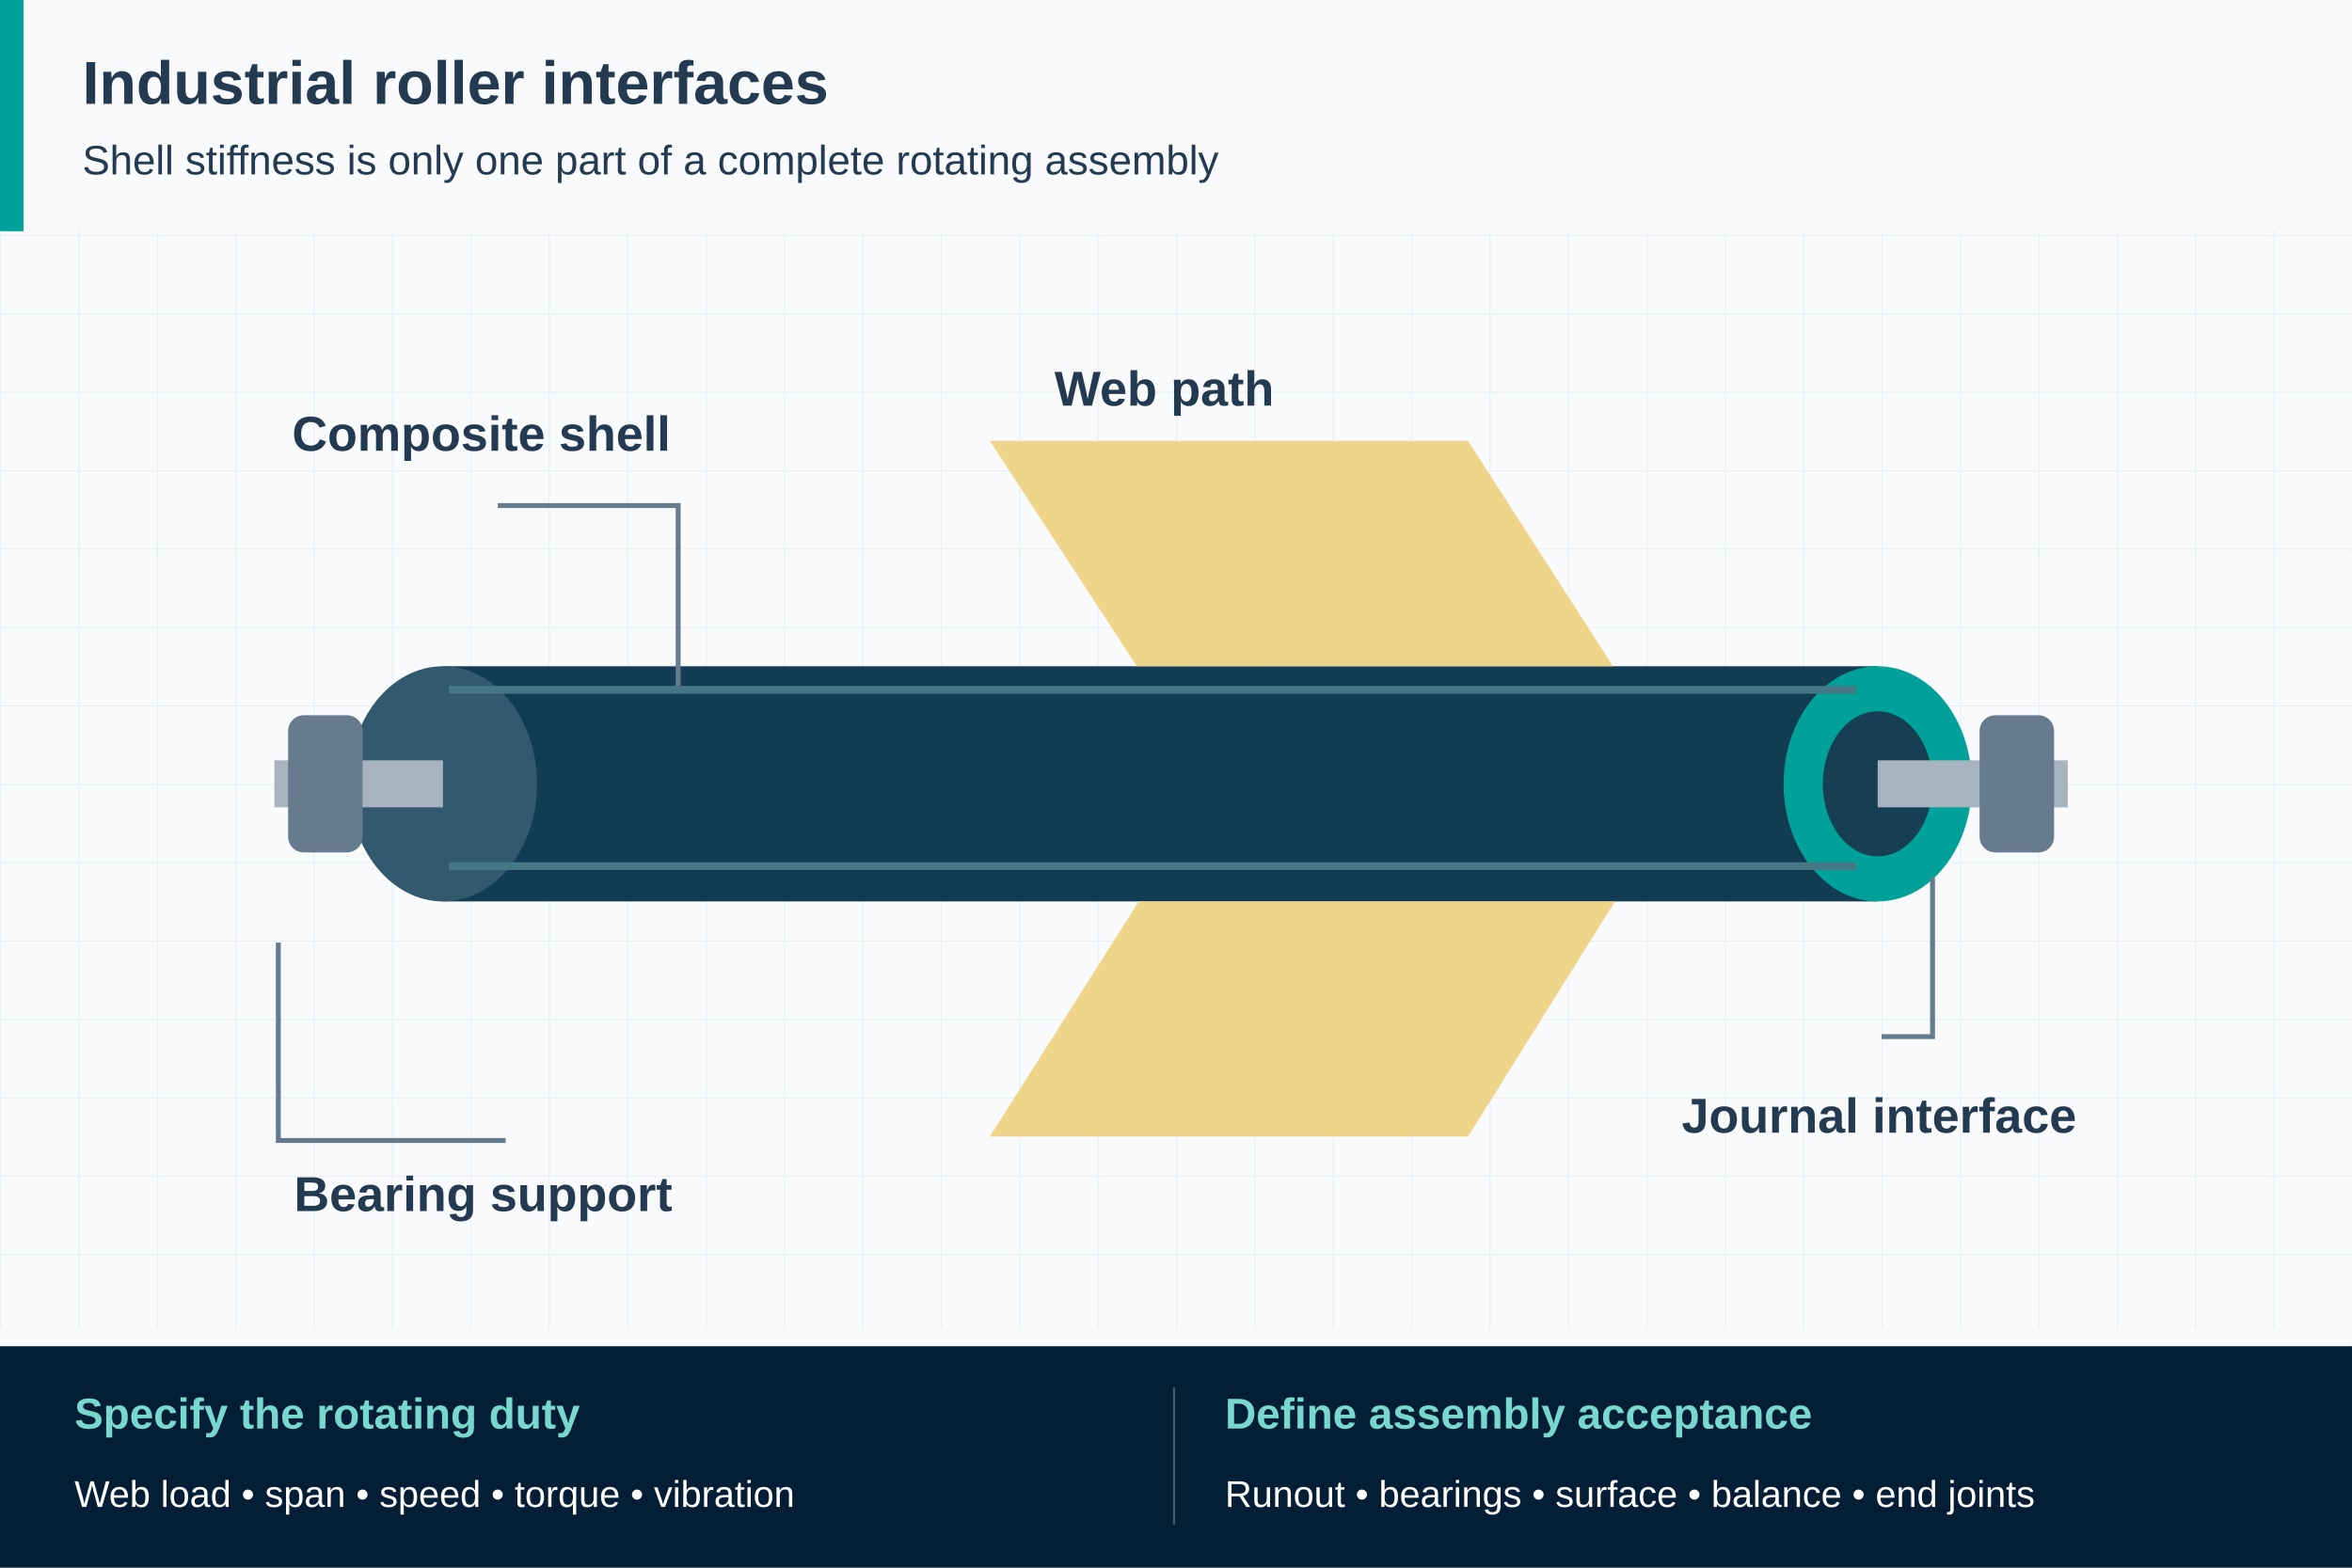
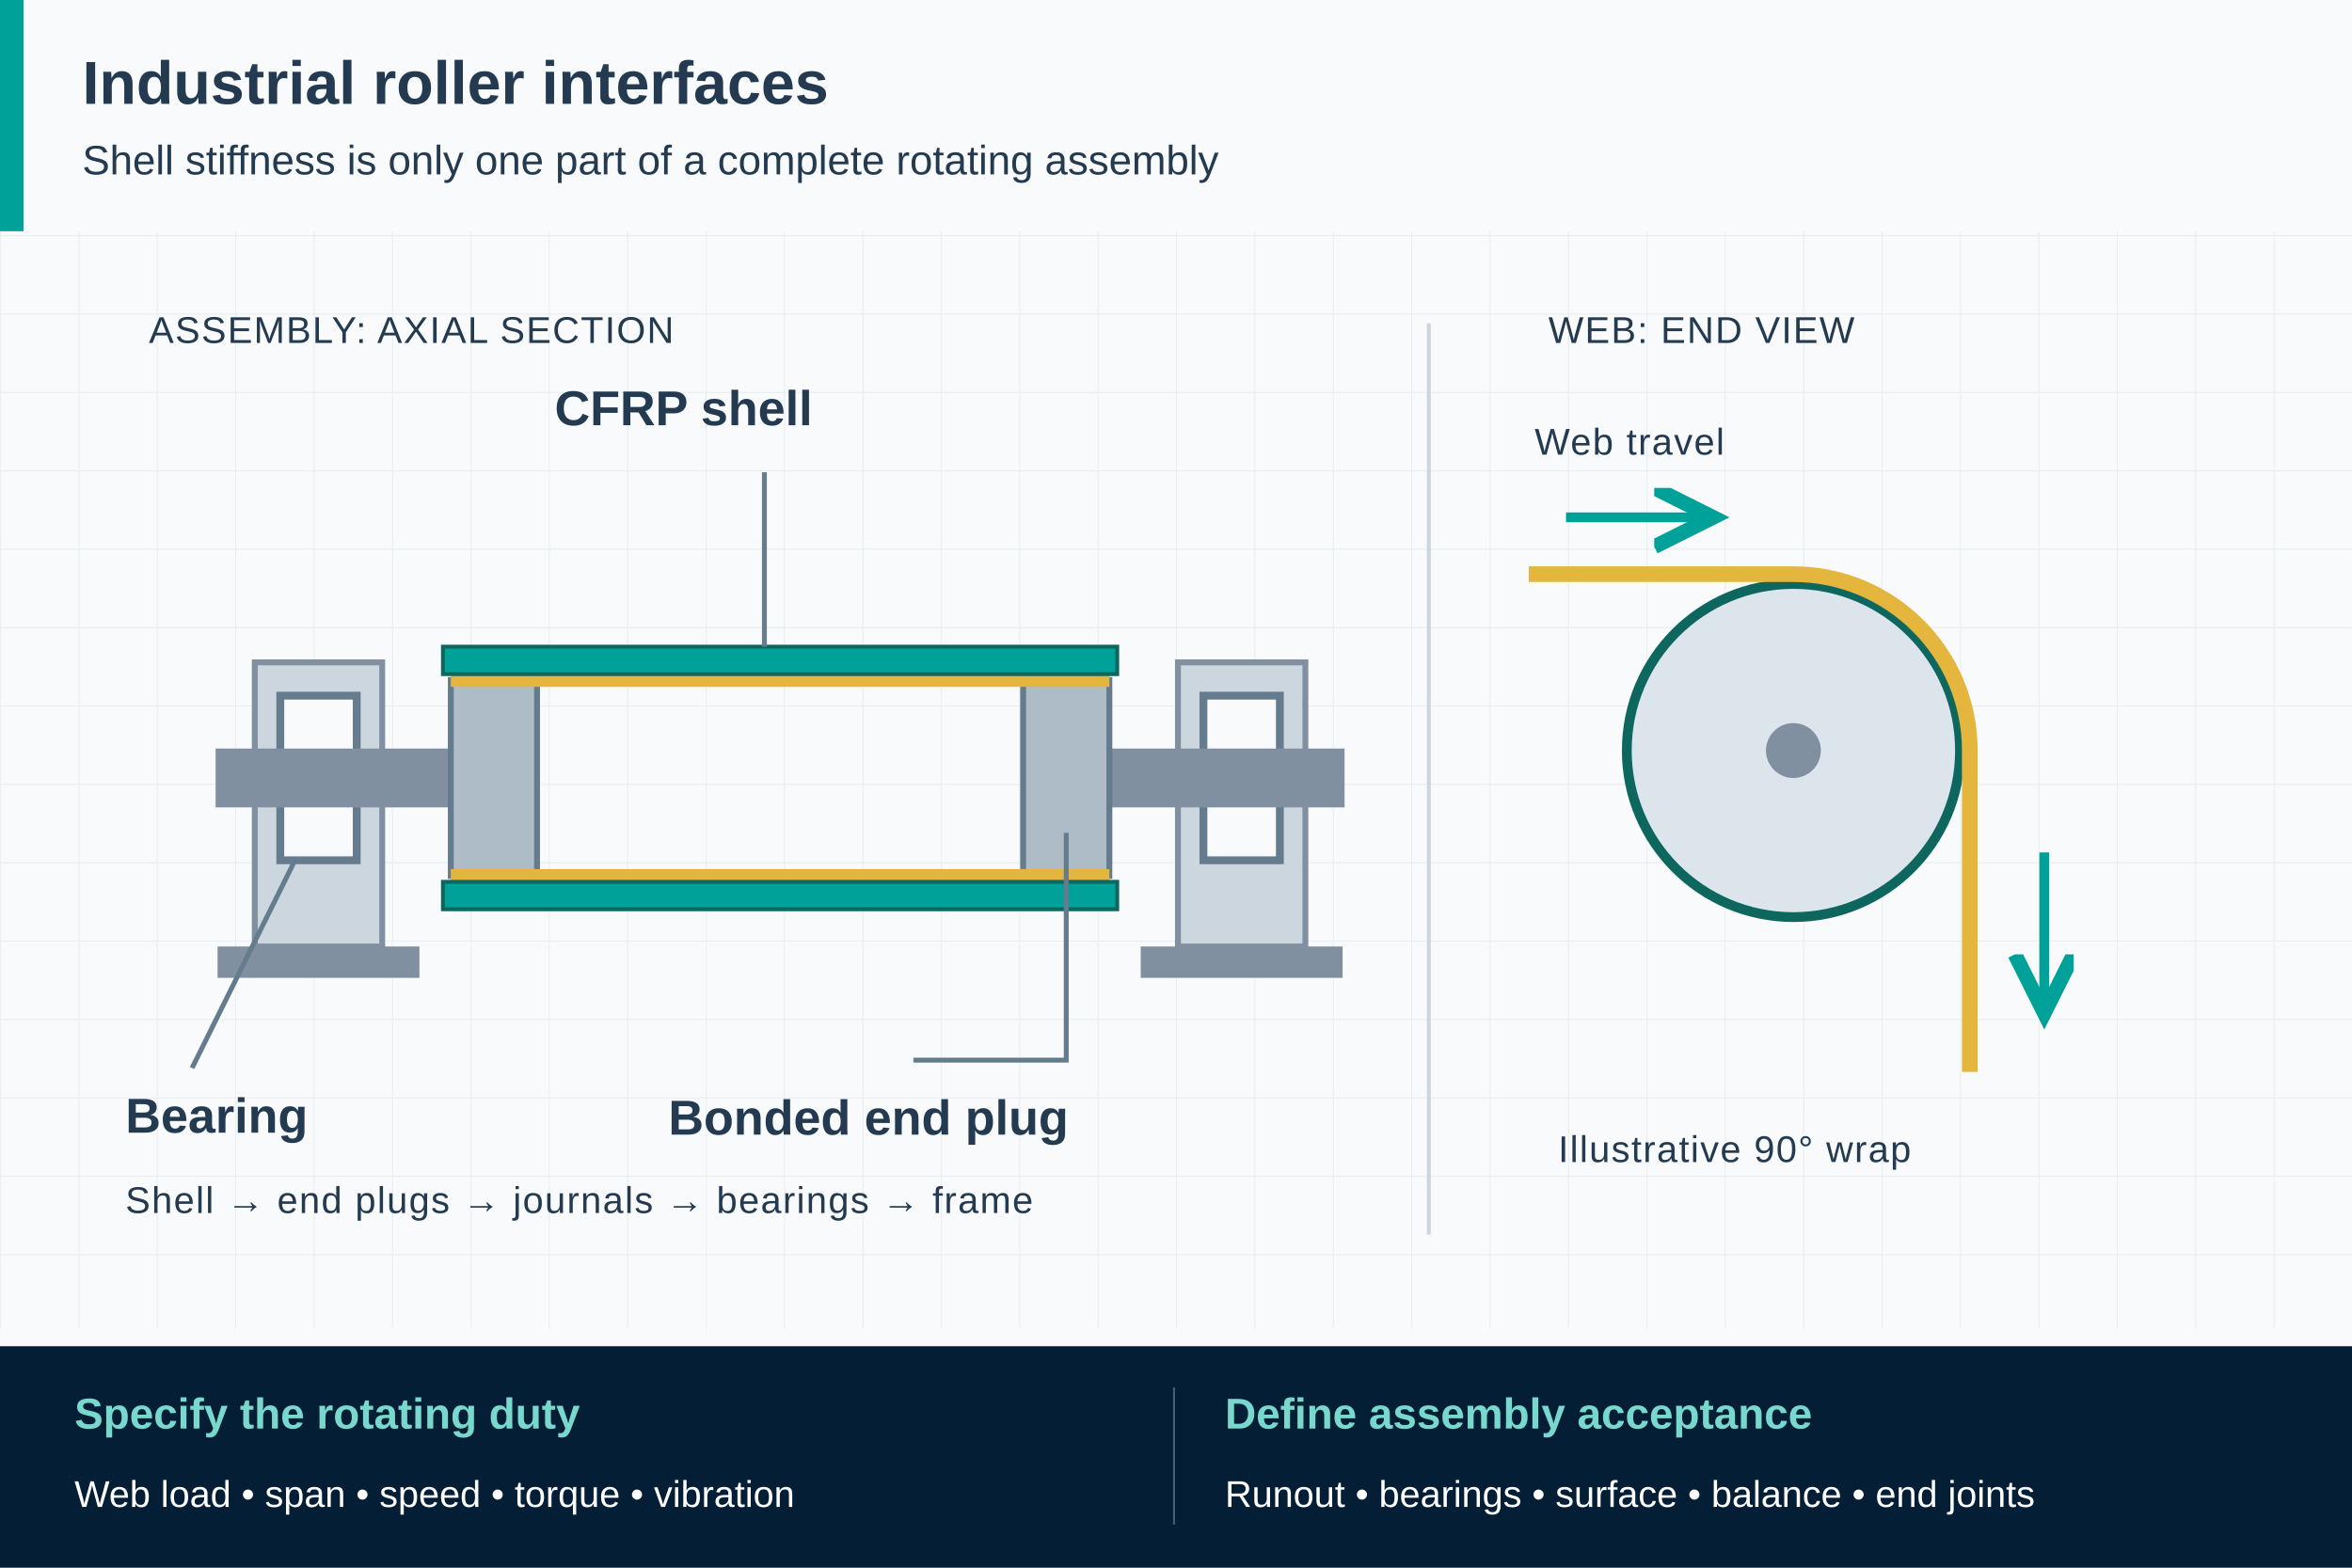
<svg xmlns="http://www.w3.org/2000/svg" viewBox="0 0 1200 800" role="img" aria-labelledby="title desc">
  <defs>
    <pattern id="grid" width="40" height="40" patternUnits="userSpaceOnUse">
      <path d="M40 0H0V40" fill="none" stroke="#e8eef2" stroke-width="1" />
    </pattern>
    <marker id="arrow" markerWidth="8" markerHeight="8" refX="6" refY="3" orient="auto">
      <path d="M0 0L6 3L0 6" fill="none" stroke="#00a199" stroke-width="1.5" />
    </marker>
  </defs>
  <style>text{font-family:Arial,sans-serif;fill:#233a50}.label{font-size:25px;font-weight:600}.small{font-size:19px;letter-spacing:.7px}.leader{fill:none;stroke:#657c8e;stroke-width:2.5}.steel{fill:none;stroke:#81909e;stroke-width:10}.arrow{fill:none;stroke:#00a199;stroke-width:5;marker-end:url(#arrow)}</style>
  <rect width="1200" height="800" fill="#f8fafb" />
  <rect y="118" width="1200" height="560" fill="url(#grid)" />
  <rect x="0" width="12" height="118" fill="#00a199" />
  <text x="42" y="53" font-size="31" font-weight="700">Industrial roller interfaces</text>
  <text x="42" y="89" font-size="21">Shell stiffness is only one part of a complete rotating assembly</text>
-   <path d="M226 340H958V460H226Z" fill="#113c54" />
-   <ellipse cx="226" cy="400" rx="48" ry="60" fill="#32596e" />
-   <ellipse cx="958" cy="400" rx="48" ry="60" fill="#00a199" />
-   <ellipse cx="958" cy="400" rx="28" ry="37" fill="#163f53" />
-   <path d="M229 352H947M229 442H947" stroke="#457785" stroke-width="4" />
-   <path d="M580 340L505 225H749L823 340" fill="#edcf77" opacity=".85" />
-   <path d="M581 460L505 580H749L824 460" fill="#edcf77" opacity=".85" />
-   <path d="M140 400H226M958 400H1055" stroke="#a7b4bf" stroke-width="24" />
-   <rect x="147" y="365" width="38" height="70" rx="8" fill="#667b8e" />
-   <rect x="1010" y="365" width="38" height="70" rx="8" fill="#667b8e" />
-   <path d="M346 350V258H254" class="leader" />
-   <text x="149" y="230" class="label">Composite shell</text>
-   <path d="M986 448V529H960" class="leader" />
-   <text x="858" y="578" class="label">Journal interface</text>
-   <text x="538" y="207" class="label">Web path</text>
-   <path d="M142 481V582H258" class="leader" />
-   <text x="150" y="618" class="label">Bearing support</text>
+   <text x="76" y="175" class="small">ASSEMBLY: AXIAL SECTION</text>
+   <rect x="130" y="338" width="65" height="145" fill="#ccd6df" stroke="#8190a0" stroke-width="3" />
+   <rect x="601" y="338" width="65" height="145" fill="#ccd6df" stroke="#8190a0" stroke-width="3" />
+   <rect x="111" y="483" width="103" height="16" fill="#8190a0" />
+   <rect x="582" y="483" width="103" height="16" fill="#8190a0" />
+   <rect x="143" y="355" width="39" height="84" fill="#f8fafb" stroke="#657c8e" stroke-width="4" />
+   <rect x="614" y="355" width="39" height="84" fill="#f8fafb" stroke="#657c8e" stroke-width="4" />
+   <rect x="110" y="382" width="136" height="30" fill="#8190a0" />
+   <rect x="550" y="382" width="136" height="30" fill="#8190a0" />
+   <rect x="230" y="347" width="44" height="100" fill="#aebcc8" stroke="#657c8e" stroke-width="3" />
+   <rect x="522" y="347" width="44" height="100" fill="#aebcc8" stroke="#657c8e" stroke-width="3" />
+   <path d="M230 347H566M230 447H566" stroke="#e4b63e" stroke-width="7" />
+   <rect x="226" y="330" width="344" height="14" fill="#00a199" stroke="#0d675f" stroke-width="2" />
+   <rect x="226" y="450" width="344" height="14" fill="#00a199" stroke="#0d675f" stroke-width="2" />
+   <path d="M390 330V241" class="leader" />
+   <text x="283" y="217" class="label">CFRP shell</text>
+   <path d="M544 425V541H466" class="leader" />
+   <text x="341" y="579" class="label">Bonded end plug</text>
+   <path d="M151 438L98 545" class="leader" />
+   <text x="64" y="578" class="label">Bearing</text>
+   <text x="64" y="619" class="small">Shell → end plugs → journals → bearings → frame</text>
+   <path d="M729 165V630" stroke="#ccd6df" stroke-width="2" />
+   <text x="790" y="175" class="small">WEB: END VIEW</text>
+   <circle cx="915" cy="383" r="85" fill="#dce5ec" stroke="#0d675f" stroke-width="5" />
+   <circle cx="915" cy="383" r="14" fill="#8190a0" />
+   <path d="M780 293H915A90 90 0 0 1 1005 383V547" fill="none" stroke="#e4b63e" stroke-width="8" />
+   <path d="M799 264H874" class="arrow" />
+   <path d="M1043 435V517" class="arrow" />
+   <text x="783" y="232" class="small">Web travel</text>
+   <text x="795" y="593" class="small">Illustrative 90° wrap</text>
  <rect y="687" width="1200" height="113" fill="#031e35" />
  <path d="M599 708V778" stroke="#426174" />
  <text x="38" y="729" style="fill:#79d8ce;font-size:22px;font-weight:700">Specify the rotating duty</text>
  <text x="38" y="769" style="fill:#fff;font-size:19px">Web load • span • speed • torque • vibration</text>
  <text x="625" y="729" style="fill:#79d8ce;font-size:22px;font-weight:700">Define assembly acceptance</text>
  <text x="625" y="769" style="fill:#fff;font-size:19px">Runout • bearings • surface • balance • end joints</text>
</svg>
